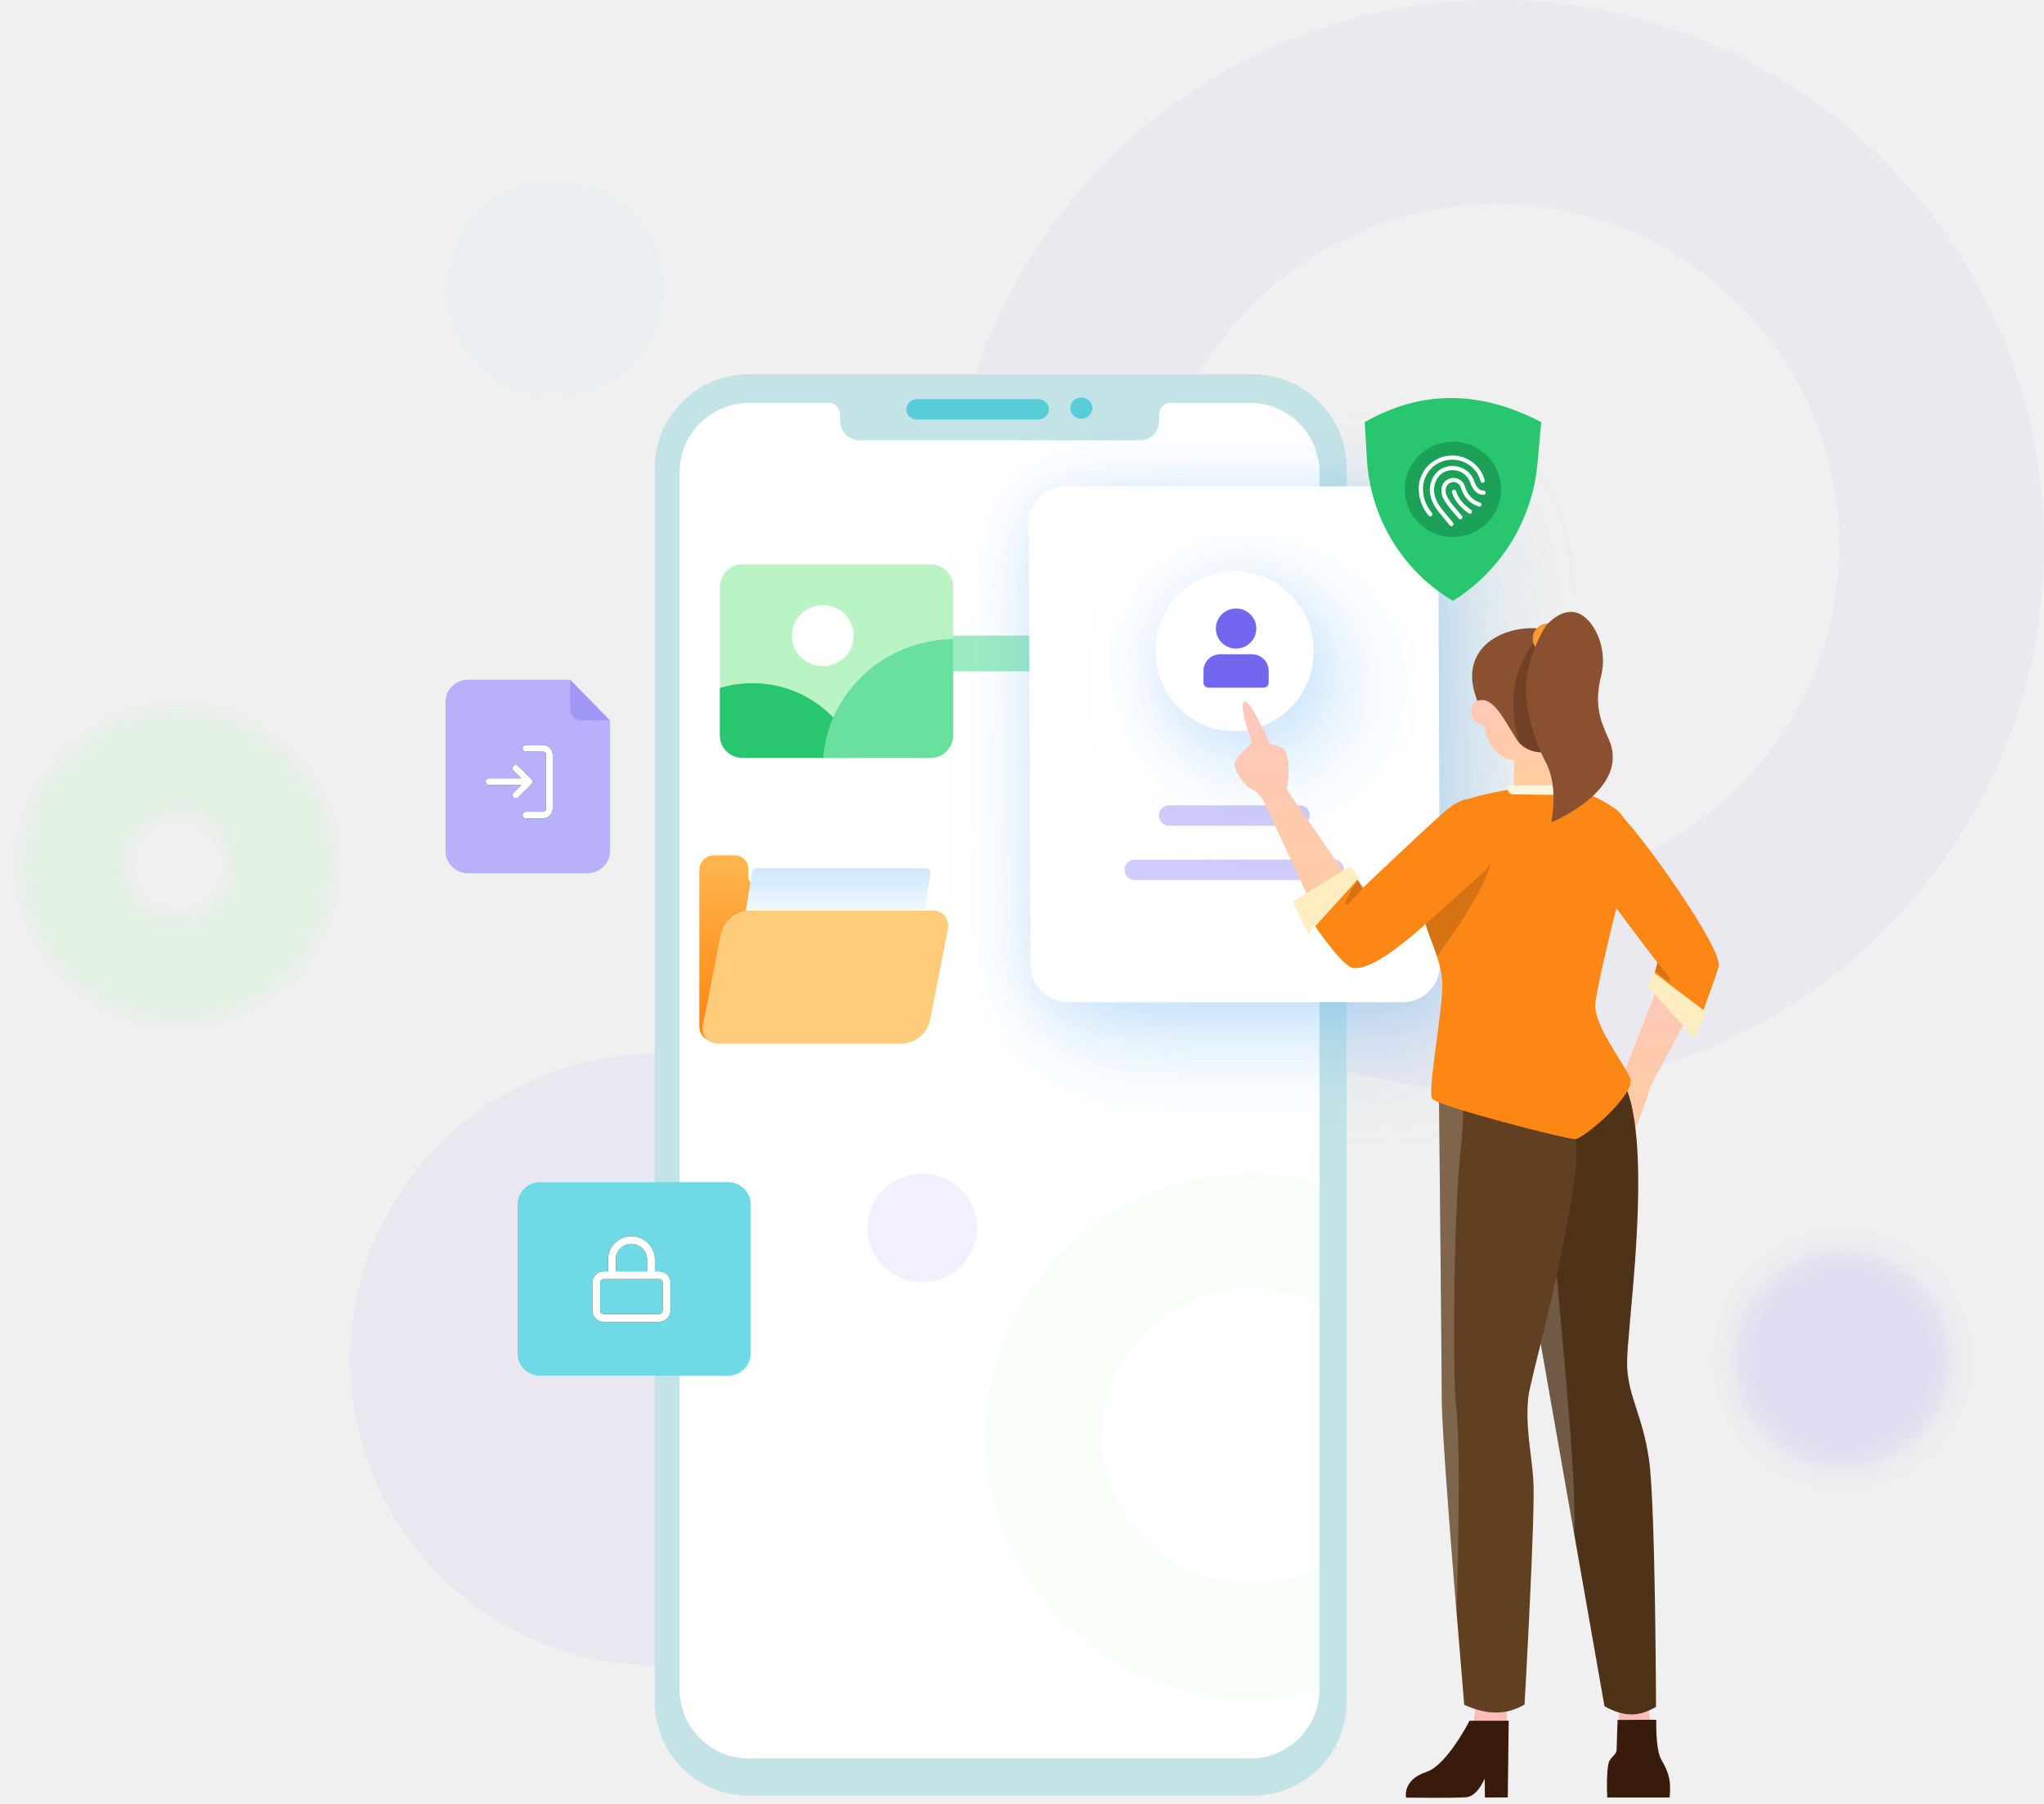
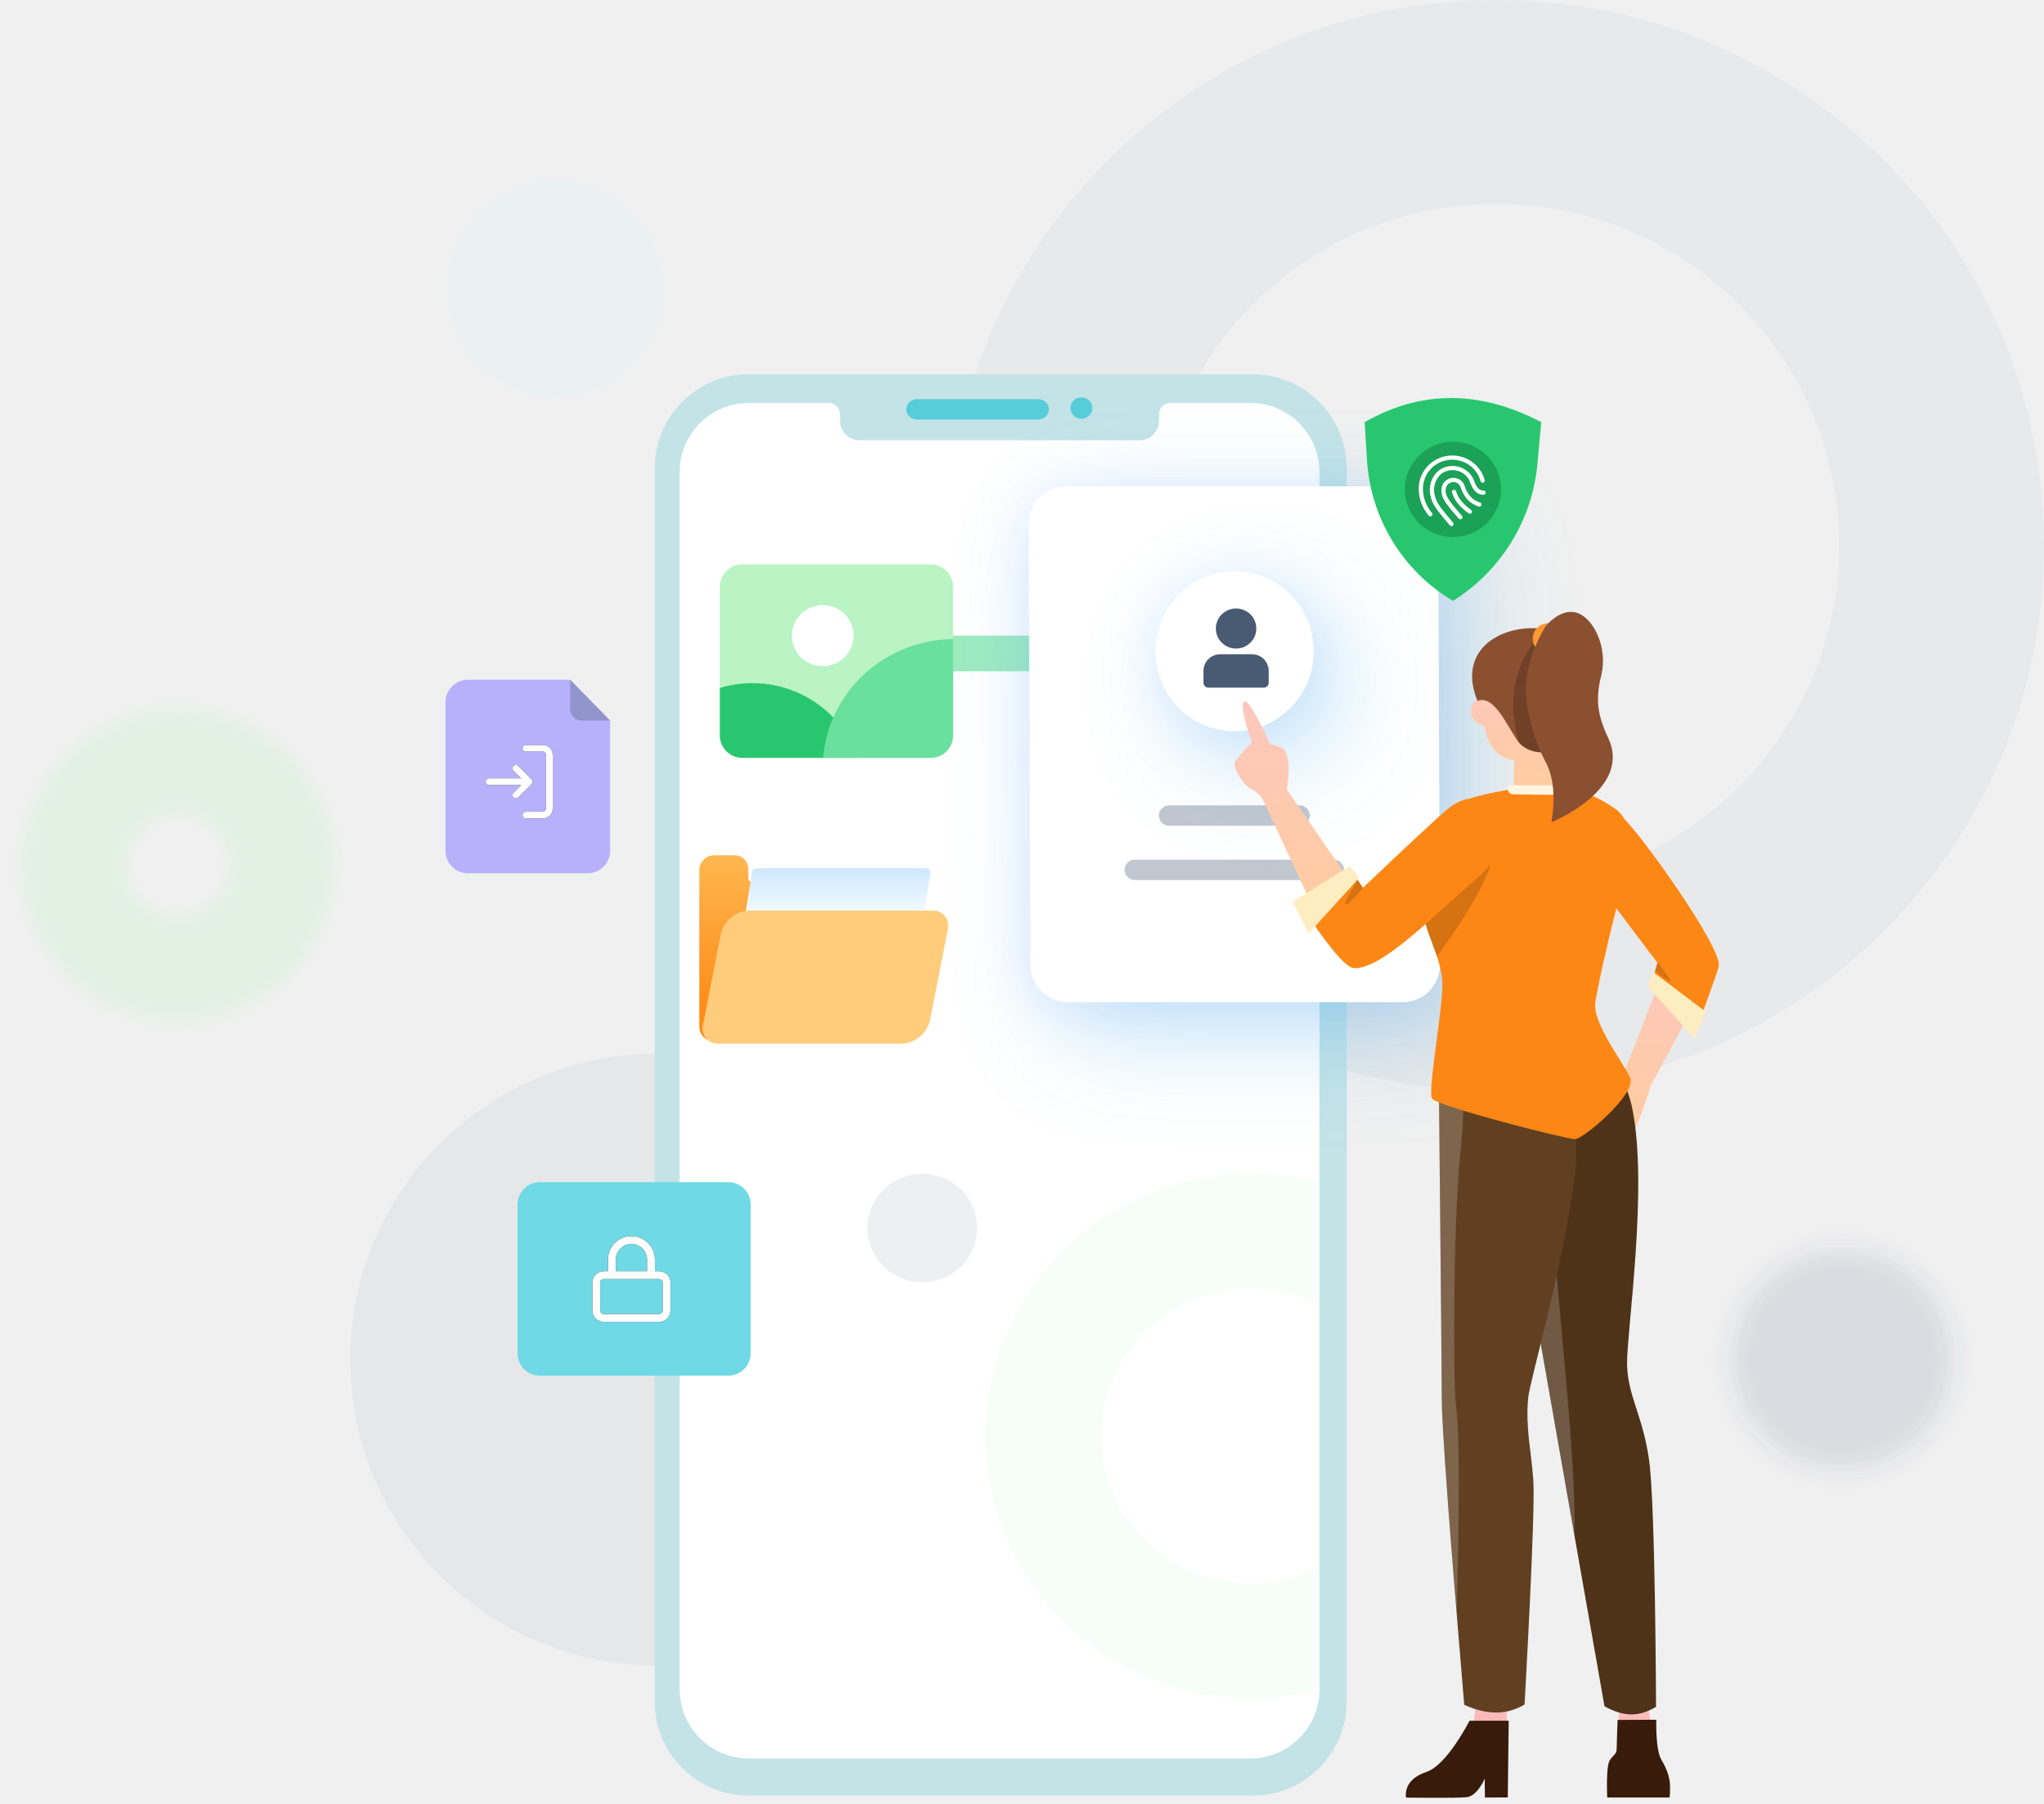
<svg xmlns="http://www.w3.org/2000/svg" xmlns:xlink="http://www.w3.org/1999/xlink" width="546px" height="482px" viewBox="0 0 546 482" version="1.1">
  <defs>
    <filter x="-7.2%" y="-7.3%" width="114.5%" height="114.5%" filterUnits="objectBoundingBox" id="filter-1">
      <feGaussianBlur stdDeviation="2" in="SourceGraphic" />
    </filter>
    <filter x="-15.4%" y="-15.5%" width="130.8%" height="131.0%" filterUnits="objectBoundingBox" id="filter-2">
      <feGaussianBlur stdDeviation="3" in="SourceGraphic" />
    </filter>
    <path d="M18.522,0 L39.813,0 C41.436,5.90080916e-16 42.764,1.29 42.811,2.912 L42.872,4.988 C42.953,7.767 45.229,9.977 48.008,9.977 L122.898,9.977 C125.677,9.977 127.953,7.767 128.034,4.988 L128.094,2.912 C128.142,1.29 129.47,7.42186714e-16 131.093,0 L152.384,0 C162.613,-1.87911363e-15 170.906,8.293 170.906,18.522 L170.906,343.682 C170.906,353.912 162.613,362.204 152.384,362.204 L18.522,362.204 C8.293,362.204 8.35816978e-15,353.912 0,343.682 L0,18.522 C-4.8054561e-15,8.293 8.293,-8.77902741e-15 18.522,0 Z" id="path-3" />
    <linearGradient x1="50%" y1="81.177%" x2="50%" y2="-34.513%" id="linearGradient-5">
      <stop stop-color="#FF8C19" offset="0%" />
      <stop stop-color="#FFC967" offset="100%" />
    </linearGradient>
    <linearGradient x1="62.11%" y1="31.381%" x2="62.11%" y2="-27.478%" id="linearGradient-6">
      <stop stop-color="#F8FDFF" offset="0%" />
      <stop stop-color="#AAD4FF" offset="100%" />
    </linearGradient>
    <path d="M19.69,3.569 L19.69,17.846 C19.69,19.362 18.527,20.522 17.005,20.522 L12.53,20.522 C11.993,20.522 11.635,20.165 11.635,19.63 C11.635,19.095 11.993,18.738 12.53,18.738 L17.005,18.738 C17.542,18.738 17.9,18.381 17.9,17.846 L17.9,3.569 C17.9,3.034 17.542,2.677 17.005,2.677 L12.53,2.677 C11.993,2.677 11.635,2.32 11.635,1.785 C11.635,1.249 11.993,0.892 12.53,0.892 L17.005,0.892 C18.527,0.892 19.69,2.052 19.69,3.569 Z M14.231,11.064 C14.32,10.886 14.32,10.618 14.231,10.35 C14.141,10.261 14.141,10.172 14.052,10.083 L10.472,6.514 C10.114,6.157 9.577,6.157 9.219,6.514 C8.861,6.871 8.861,7.406 9.219,7.763 L11.277,9.815 L2.685,9.815 C2.148,9.815 1.79,10.172 1.79,10.707 C1.79,11.243 2.148,11.6 2.685,11.6 L11.277,11.6 L9.219,13.652 C8.861,14.009 8.861,14.544 9.219,14.901 C9.398,15.079 9.666,15.169 9.845,15.169 C10.024,15.169 10.293,15.079 10.472,14.901 L14.052,11.332 C14.141,11.243 14.231,11.153 14.231,11.064 Z" id="path-7" />
    <path d="M19.839,10.41 L18.795,10.41 L18.795,7.287 C18.795,3.852 15.976,1.041 12.53,1.041 C9.084,1.041 6.265,3.852 6.265,7.287 L6.265,10.41 L5.221,10.41 C3.446,10.41 2.088,11.763 2.088,13.533 L2.088,20.82 C2.088,22.589 3.446,23.943 5.221,23.943 L19.839,23.943 C21.615,23.943 22.972,22.589 22.972,20.82 L22.972,13.533 C22.972,11.763 21.615,10.41 19.839,10.41 Z M8.353,7.287 C8.353,4.997 10.233,3.123 12.53,3.123 C14.827,3.123 16.707,4.997 16.707,7.287 L16.707,10.41 L8.353,10.41 L8.353,7.287 Z M20.884,20.82 C20.884,21.444 20.466,21.861 19.839,21.861 L5.221,21.861 C4.594,21.861 4.177,21.444 4.177,20.82 L4.177,13.533 C4.177,12.908 4.594,12.492 5.221,12.492 L19.839,12.492 C20.466,12.492 20.884,12.908 20.884,13.533 L20.884,20.82 Z" id="path-9" />
    <path d="M6,0 L56.3,0 C59.614,-1.4968968e-15 62.3,2.686 62.3,6 L62.3,45.698 C62.3,49.011 59.614,51.698 56.3,51.698 L6,51.698 C2.686,51.698 -4.82366169e-16,49.011 0,45.698 L0,6 C-1.29399067e-15,2.686 2.686,-2.79460044e-16 6,0 Z" id="path-11" />
    <path d="M10.04,1.03111251e-13 L99.431,1.03111251e-13 C104.938,1.03875937e-13 109.409,4.453 109.431,9.96 L109.901,127.821 C109.923,133.343 105.464,137.838 99.941,137.86 C99.928,137.86 99.914,137.86 99.901,137.86 L10.51,137.86 C5.003,137.86 0.532,133.407 0.51,127.9 L0.04,10.04 C0.018,4.517 4.477,0.022 10,7.94958278e-05 C10.013,2.6498662e-05 10.027,9.95609792e-14 10.04,1.03111251e-13 Z" id="path-13" />
    <filter x="-35.0%" y="-27.2%" width="184.5%" height="167.5%" filterUnits="objectBoundingBox" id="filter-14">
      <feOffset dx="8" dy="9" in="SourceAlpha" result="shadowOffsetOuter1" />
      <feGaussianBlur stdDeviation="14" in="shadowOffsetOuter1" result="shadowBlurOuter1" />
      <feColorMatrix values="0 0 0 0 0.076   0 0 0 0 0.583   0 0 0 0 0.879  0 0 0 0.229 0" type="matrix" in="shadowBlurOuter1" result="shadowMatrixOuter1" />
      <feOffset dx="0" dy="2" in="SourceAlpha" result="shadowOffsetOuter2" />
      <feGaussianBlur stdDeviation="7.5" in="shadowOffsetOuter2" result="shadowBlurOuter2" />
      <feColorMatrix values="0 0 0 0 0.504   0 0 0 0 0.7   0 0 0 0 1  0 0 0 0.234 0" type="matrix" in="shadowBlurOuter2" result="shadowMatrixOuter2" />
      <feMerge>
        <feMergeNode in="shadowMatrixOuter1" />
        <feMergeNode in="shadowMatrixOuter2" />
      </feMerge>
    </filter>
    <ellipse id="path-15" cx="21.141" cy="21.394" rx="21.141" ry="21.394" />
    <filter x="-91.1%" y="-87.6%" width="320.0%" height="317.4%" filterUnits="objectBoundingBox" id="filter-16">
      <feOffset dx="8" dy="9" in="SourceAlpha" result="shadowOffsetOuter1" />
      <feGaussianBlur stdDeviation="14" in="shadowOffsetOuter1" result="shadowBlurOuter1" />
      <feColorMatrix values="0 0 0 0 0.076   0 0 0 0 0.583   0 0 0 0 0.879  0 0 0 0.229 0" type="matrix" in="shadowBlurOuter1" result="shadowMatrixOuter1" />
      <feOffset dx="0" dy="2" in="SourceAlpha" result="shadowOffsetOuter2" />
      <feGaussianBlur stdDeviation="7.5" in="shadowOffsetOuter2" result="shadowBlurOuter2" />
      <feColorMatrix values="0 0 0 0 0.504   0 0 0 0 0.7   0 0 0 0 1  0 0 0 0.234 0" type="matrix" in="shadowBlurOuter2" result="shadowMatrixOuter2" />
      <feMerge>
        <feMergeNode in="shadowMatrixOuter1" />
        <feMergeNode in="shadowMatrixOuter2" />
      </feMerge>
    </filter>
    <linearGradient x1="47.237%" y1="-28.186%" x2="50%" y2="91.05%" id="linearGradient-17">
      <stop stop-color="#FDC6C6" offset="0%" />
      <stop stop-color="#FFCCA1" offset="100%" />
    </linearGradient>
    <linearGradient x1="45.73%" y1="-28.186%" x2="50%" y2="91.05%" id="linearGradient-18">
      <stop stop-color="#FDC6C6" offset="0%" />
      <stop stop-color="#FAB2B2" offset="100%" />
    </linearGradient>
    <linearGradient x1="44.539%" y1="-28.186%" x2="50%" y2="91.05%" id="linearGradient-19">
      <stop stop-color="#FDC6C6" offset="0%" />
      <stop stop-color="#FAB2B2" offset="100%" />
    </linearGradient>
    <linearGradient x1="44.055%" y1="-28.186%" x2="50%" y2="91.05%" id="linearGradient-20">
      <stop stop-color="#FDC6C6" offset="0%" />
      <stop stop-color="#FFCCA1" offset="100%" />
    </linearGradient>
    <linearGradient x1="47.831%" y1="-28.186%" x2="50%" y2="91.05%" id="linearGradient-21">
      <stop stop-color="#FDC6C6" offset="0%" />
      <stop stop-color="#FFCCA1" offset="100%" />
    </linearGradient>
  </defs>
  <g id="📝-Pages-New" stroke="none" stroke-width="1" fill="none" fill-rule="evenodd">
    <g id="Not-Authorized" transform="translate(-444, -309)">
      <g id="Illustration" transform="translate(450, 309)">
        <g id="Shape">
-           <path d="M393.598,0 C474.454,0 540,65.259 540,145.76 C540,226.261 474.454,291.52 393.598,291.52 C312.742,291.52 247.196,226.261 247.196,145.76 C247.196,65.259 312.742,0 393.598,0 Z M393.598,54.49 C342.969,54.49 301.926,95.353 301.926,145.76 C301.926,196.167 342.969,237.031 393.598,237.031 C444.227,237.031 485.27,196.167 485.27,145.76 C485.27,95.353 444.227,54.49 393.598,54.49 Z" id="Oval" fill="#7367F0" fill-rule="nonzero" opacity="0.053" />
+           <path d="M393.598,0 C474.454,0 540,65.259 540,145.76 C540,226.261 474.454,291.52 393.598,291.52 C312.742,291.52 247.196,226.261 247.196,145.76 C247.196,65.259 312.742,0 393.598,0 Z M393.598,54.49 C342.969,54.49 301.926,95.353 301.926,145.76 C301.926,196.167 342.969,237.031 393.598,237.031 C444.227,237.031 485.27,196.167 485.27,145.76 C485.27,95.353 444.227,54.49 393.598,54.49 Z" id="Oval" fill="#495B73" fill-rule="nonzero" opacity="0.053" />
          <path d="M41.503,189.806 C64.425,189.806 83.007,208.306 83.007,231.128 C83.007,253.949 64.425,272.449 41.503,272.449 C18.582,272.449 0,253.949 0,231.128 C0,208.306 18.582,189.806 41.503,189.806 Z M41.503,217.051 C33.695,217.051 27.365,223.353 27.365,231.128 C27.365,238.902 33.695,245.204 41.503,245.204 C49.312,245.204 55.642,238.902 55.642,231.128 C55.642,223.353 49.312,217.051 41.503,217.051 Z" id="Oval" fill="#8BF78F" fill-rule="nonzero" opacity="0.141" filter="url(#filter-1)" />
-           <ellipse id="Oval" fill-opacity="0.061" fill="#7367F0" cx="169.662" cy="363.265" rx="82.095" ry="81.735" />
+           <ellipse id="Oval" fill-opacity="0.061" fill="#495B73" cx="169.662" cy="363.265" rx="82.095" ry="81.735" />
          <ellipse id="Oval" fill="#CEF5FF" opacity="0.141" cx="142.297" cy="77.194" rx="29.189" ry="29.061" />
-           <ellipse id="Oval" fill-opacity="0.136" fill="#7367F0" filter="url(#filter-2)" cx="486.182" cy="363.265" rx="29.189" ry="29.061" />
+           <ellipse id="Oval" fill-opacity="0.136" fill="#495B73" filter="url(#filter-2)" cx="486.182" cy="363.265" rx="29.189" ry="29.061" />
        </g>
        <g id="File-Organizer" transform="translate(113, 100)">
          <g id="Phone3" transform="translate(55.88661, 0)">
            <path d="M25.137,0 L159.708,0 C173.591,-2.55022564e-15 184.845,11.254 184.845,25.137 L184.845,354.641 C184.845,368.523 173.591,379.778 159.708,379.778 L25.137,379.778 C11.254,379.778 2.9341734e-15,368.523 -2.60392312e-14,354.641 L-2.60392312e-14,25.137 C-3.4844809e-14,11.254 11.254,2.55022564e-15 25.137,0 Z" id="Rectangle" fill="#C4E3E7" />
            <g id="Group-48" transform="translate(6.66654, 7.653065)">
              <mask id="mask-4" fill="white">
                <use xlink:href="#path-3" />
              </mask>
              <use id="Rectangle" fill="#FFFFFF" xlink:href="#path-3" />
-               <ellipse id="Oval" fill="#7367F0" opacity="0.099" mask="url(#mask-4)" cx="64.795" cy="220.451" rx="14.659" ry="14.512" />
+               <ellipse id="Oval" fill="#495B73" opacity="0.099" mask="url(#mask-4)" cx="64.795" cy="220.451" rx="14.659" ry="14.512" />
              <path d="M152.519,205.94 C191.606,205.94 223.293,237.309 223.293,276.004 C223.293,314.699 191.606,346.068 152.519,346.068 C113.431,346.068 81.744,314.699 81.744,276.004 C81.744,237.309 113.431,205.94 152.519,205.94 Z M152.519,236.55 C130.508,236.55 112.665,254.214 112.665,276.004 C112.665,297.793 130.508,315.457 152.519,315.457 C174.529,315.457 192.372,297.793 192.372,276.004 C192.372,254.214 174.529,236.55 152.519,236.55 Z" id="Oval" fill="#C8F5D0" opacity="0.141" mask="url(#mask-4)" />
              <path d="M25.58,62.184 L146.612,62.184 C149.242,62.184 151.373,64.316 151.373,66.946 C151.373,69.575 149.242,71.707 146.612,71.707 L25.58,71.707 C22.951,71.707 20.819,69.575 20.819,66.946 C20.819,64.316 22.951,62.184 25.58,62.184 Z" id="Rectangle" fill-opacity="0.642" fill="#68DE9E" mask="url(#mask-4)" />
            </g>
            <path d="M102.442,6.649 C104.023,6.649 105.305,7.867 105.305,9.37 C105.305,10.839 104.079,12.036 102.547,12.089 L102.442,12.091 L70.068,12.091 C68.487,12.091 67.205,10.872 67.205,9.37 C67.205,7.9 68.43,6.703 69.963,6.651 L70.068,6.649 L102.442,6.649 Z" id="Path" fill="#56CDD9" fill-rule="nonzero" />
            <path d="M114.044,6.195 C115.625,6.195 116.907,7.464 116.907,9.03 C116.907,10.56 115.682,11.807 114.149,11.862 L114.044,11.864 L113.894,11.864 C112.313,11.864 111.031,10.595 111.031,9.03 C111.031,7.499 112.256,6.252 113.789,6.197 L113.894,6.195 L114.044,6.195 Z" id="Path" fill="#56CDD9" fill-rule="nonzero" />
          </g>
          <g id="Group-37" transform="translate(67.79688, 127.8836)">
            <path d="M4,0.64 L9.445,0.64 C11.462,0.64 13.097,2.275 13.097,4.292 L13.097,6.725 C13.097,7.398 13.643,7.944 14.316,7.944 L55.484,7.944 C57.693,7.944 59.484,9.735 59.484,11.944 L59.484,46.403 C59.484,48.613 57.693,50.403 55.484,50.403 L4,50.403 C1.791,50.403 6.42046992e-16,48.613 0,46.403 L0,4.64 C-2.705415e-16,2.431 1.791,0.64 4,0.64 Z" id="Rectangle" fill="url(#linearGradient-5)" />
            <path d="M15.3,4.096 L60.53,4.096 C61.203,4.096 61.749,4.642 61.749,5.315 C61.749,5.38 61.744,5.445 61.734,5.509 L54.944,47.65 C54.848,48.241 54.338,48.676 53.74,48.676 L8.51,48.676 C7.837,48.676 7.291,48.13 7.291,47.456 C7.291,47.391 7.296,47.326 7.307,47.262 L14.097,5.121 C14.192,4.53 14.702,4.096 15.3,4.096 Z" id="Rectangle" fill="url(#linearGradient-6)" />
            <path d="M66.445,20.188 L61.669,44.507 C60.932,48.259 57.642,50.965 53.819,50.965 L4.862,50.965 C2.653,50.965 0.862,49.174 0.862,46.965 C0.862,46.706 0.887,46.448 0.937,46.194 L5.713,21.875 C6.45,18.123 9.739,15.417 13.563,15.417 L62.52,15.417 C64.729,15.417 66.52,17.208 66.52,19.417 C66.52,19.676 66.495,19.934 66.445,20.188 Z" id="Rectangle" fill="#FFCC7B" />
          </g>
          <g id="Group-28" transform="translate(0, 81.62785)">
            <path d="M6,0 L33.316,0 L33.316,0 L43.976,10.884 L43.976,45.698 C43.976,49.011 41.29,51.698 37.976,51.698 L6,51.698 C2.686,51.698 4.05812251e-16,49.011 0,45.698 L0,6 C-4.05812251e-16,2.686 2.686,6.08718376e-16 6,0 Z" id="Rectangle" fill="#B7B1FB" />
            <g id="Icon" transform="translate(8.950131, 16.52257)">
              <mask id="mask-8" fill="white">
                <use xlink:href="#path-7" />
              </mask>
              <use id="Mask" fill="#000000" fill-rule="nonzero" xlink:href="#path-7" />
              <g id="Group" mask="url(#mask-8)" fill="#FFFFFF">
                <g id="Icon-Color">
                  <rect id="🎨-Icon-Color" x="0" y="0" width="21.48" height="21.415" />
                </g>
              </g>
            </g>
-             <path d="M43.976,10.884 L36.316,10.884 C34.659,10.884 33.316,9.541 33.316,7.884 L33.316,0 L33.316,0 L43.976,10.884 Z" id="Path" fill="#7367F0" fill-rule="nonzero" opacity="0.34" />
+             <path d="M43.976,10.884 L36.316,10.884 C34.659,10.884 33.316,9.541 33.316,7.884 L33.316,0 L33.316,0 L43.976,10.884 Z" id="Path" fill="#495B73" fill-rule="nonzero" opacity="0.34" />
          </g>
          <g id="Group" transform="translate(19.23965, 215.8603)">
            <path d="M6,0 L56.3,0 C59.614,-4.44006117e-15 62.3,2.686 62.3,6 L62.3,45.698 C62.3,49.011 59.614,51.698 56.3,51.698 L6,51.698 C2.686,51.698 1.29399067e-15,49.011 0,45.698 L0,6 C4.82366169e-16,2.686 2.686,-2.79460044e-16 6,0 Z" id="Rectangle" fill="#6FD9E6" />
            <g transform="translate(17.90026, 13.38415)" id="Icon">
              <mask id="mask-10" fill="white">
                <use xlink:href="#path-9" />
              </mask>
              <use id="Mask" fill="#000000" fill-rule="nonzero" xlink:href="#path-9" />
              <g id="Group" mask="url(#mask-10)" fill="#FFFFFF">
                <g id="Icon-Color">
                  <rect id="🎨-Icon-Color" x="0" y="0" width="25.06" height="24.984" />
                </g>
              </g>
            </g>
          </g>
          <g id="Group-34" transform="translate(73.29392, 50.79066)">
            <mask id="mask-12" fill="white">
              <use xlink:href="#path-11" />
            </mask>
            <use id="Rectangle" fill="#BAF3C4" fill-rule="nonzero" xlink:href="#path-11" />
            <ellipse id="Oval" fill="#FFFFFF" mask="url(#mask-12)" cx="27.485" cy="19.046" rx="8.246" ry="8.163" />
            <ellipse id="Oval" fill="#28C76F" mask="url(#mask-12)" cx="8.704" cy="61.221" rx="29.776" ry="29.477" />
            <ellipse id="Oval" fill="#69E09E" mask="url(#mask-12)" cx="62.758" cy="54.419" rx="35.273" ry="34.465" />
          </g>
          <g id="Group-23" transform="translate(155.7496, 29.93021)">
            <g id="Rectangle">
              <use fill="black" fill-opacity="1" filter="url(#filter-14)" xlink:href="#path-13" />
              <use fill="#FFFFFF" fill-rule="evenodd" xlink:href="#path-13" />
            </g>
-             <path d="M37.536,85.256 L72.405,85.256 C73.908,85.256 75.126,86.474 75.126,87.977 C75.126,89.479 73.908,90.698 72.405,90.698 L37.536,90.698 C36.033,90.698 34.815,89.479 34.815,87.977 C34.815,86.474 36.033,85.256 37.536,85.256 Z" id="Rectangle" fill="#7367F0" fill-rule="nonzero" opacity="0.34" />
-             <path d="M28.374,99.767 L81.567,99.767 C83.07,99.767 84.288,100.986 84.288,102.488 C84.288,103.991 83.07,105.209 81.567,105.209 L28.374,105.209 C26.871,105.209 25.653,103.991 25.653,102.488 C25.653,100.986 26.871,99.767 28.374,99.767 Z" id="Rectangle" fill="#7367F0" fill-rule="nonzero" opacity="0.34" />
+             <path d="M37.536,85.256 L72.405,85.256 C73.908,85.256 75.126,86.474 75.126,87.977 C75.126,89.479 73.908,90.698 72.405,90.698 L37.536,90.698 C36.033,90.698 34.815,89.479 34.815,87.977 C34.815,86.474 36.033,85.256 37.536,85.256 Z" id="Rectangle" fill="#495B73" fill-rule="nonzero" opacity="0.34" />
+             <path d="M28.374,99.767 L81.567,99.767 C83.07,99.767 84.288,100.986 84.288,102.488 C84.288,103.991 83.07,105.209 81.567,105.209 L28.374,105.209 C26.871,105.209 25.653,103.991 25.653,102.488 C25.653,100.986 26.871,99.767 28.374,99.767 Z" id="Rectangle" fill="#495B73" fill-rule="nonzero" opacity="0.34" />
            <g id="Icon8" transform="translate(33.89844, 22.6744)">
              <g id="Oval">
                <use fill="black" fill-opacity="1" filter="url(#filter-16)" xlink:href="#path-15" />
                <use fill="#FFFFFF" fill-rule="evenodd" xlink:href="#path-15" />
              </g>
-               <g id="Group-70" transform="translate(12.82644, 9.976738)" fill="#7367F0">
+               <g id="Group-70" transform="translate(12.82644, 9.976738)" fill="#495B73">
                <path d="M12.964,12.223 C15.428,12.223 17.426,14.221 17.426,16.684 L17.426,19.834 C17.426,20.559 16.838,21.146 16.114,21.146 L1.312,21.146 C0.587,21.146 4.0466296e-12,20.559 4.04654088e-12,19.834 L4.04654088e-12,16.684 C4.04623913e-12,14.221 1.997,12.223 4.461,12.223 L12.964,12.223 Z M8.713,9.70779013e-13 C11.7,9.70779013e-13 14.121,2.397 14.121,5.354 C14.121,8.31 11.7,10.707 8.713,10.707 C5.726,10.707 3.305,8.31 3.305,5.354 C3.305,2.397 5.726,9.70779013e-13 8.713,9.70779013e-13 Z" id="Combined-Shape" />
              </g>
            </g>
          </g>
          <g id="Wom3.5" transform="translate(210.72, 63.48833)">
            <g id="RArm" transform="translate(91.27213, 52.02436)">
              <path d="M13.589,69.931 C13.589,69.931 3.859,80.464 4.535,81.413 C5.212,82.368 10.254,79.818 10.254,79.818 C10.254,79.818 4.347,90.666 5.712,91.408 C7.075,92.15 13.762,90.174 15.729,87.9 C17.696,85.627 20.351,74.517 20.351,74.517 L34.469,44.885 L22.989,41.583 L13.589,69.931 Z" id="Path" fill="url(#linearGradient-17)" transform="translate(19.48525, 66.57517) rotate(2.866471) translate(-19.48525, -66.57517) " />
              <path d="M2.966,16.229 C7.269,22.847 21.752,41.708 21.752,41.708 C21.752,41.708 21.4,42.962 20.697,45.471 L34.006,54.504 C36.527,47.61 37.897,43.678 38.116,42.708 C39.198,37.909 17.331,7.285 12.435,2.86 C4.726,-4.108 -3.609,6.115 2.966,16.229 Z" id="Path" fill="#FD8715" />
              <path d="M25.214,46.715 C25.379,46.395 24.232,44.704 21.773,41.64 L21.148,43.875 C23.693,46.088 25.048,47.034 25.214,46.715 Z" id="Path" fill-opacity="0.16" fill="#000000" />
              <polygon id="Path-70" fill="#FFEDC2" points="20.614 44.208 34.754 54.898 31.603 61.811 19.24 48.198" />
            </g>
            <g id="RLeg" transform="translate(67.4886, 111.1149)">
              <polygon id="Path" fill="url(#linearGradient-18)" points="35.472 179.674 34.686 192.922 44.754 193.181 42.862 179.674" />
              <path d="M35.718,184.893 C35.718,184.893 36,192.871 34.331,195.656 C32.652,198.442 32.143,200.601 32.069,202.267 C31.989,204.052 32.16,205.67 32.16,205.67 L48.824,205.67 C48.824,205.67 49.241,197.277 48.137,195.694 C47.034,194.111 46.31,194.084 46.31,192.685 C46.301,191.287 46.062,184.946 46.062,184.946 L35.718,184.893 Z" id="Path" fill="#391B0B" transform="translate(40.47459, 195.2817) scale(-1, 1) translate(-40.47459, -195.2817) " />
              <path d="M0,2.811 L26.118,-1.03111251e-13 L26.502,0.353 C28.363,2.109 36.453,10.263 38.777,21.409 C43.166,42.451 37.293,81.314 37.422,89.836 C37.546,98.358 41.614,103.5 43.305,115.549 C44.995,127.599 45.155,181.449 45.155,181.449 C40.673,184.078 36.729,184.266 31.385,181.291 L0,2.811 Z" id="Path" fill="#4E3319" />
              <path d="M23.33,135.481 L6.9980434e-14,2.811 L14.522,1.248 C15.169,47.337 24.199,109.638 23.33,135.481 Z" id="Path" fill-opacity="0.192" fill="#FFFFFF" />
            </g>
            <g id="LLeg" transform="translate(45.20709, 114.7656)">
              <path d="M27.631,174.631 L19.046,174.768 C19.422,180.65 18.51,184.587 16.309,186.579 L16.128,186.736 C12.143,190.043 27.519,188.849 27.519,188.849 L27.631,174.631 Z" id="Path" fill="url(#linearGradient-19)" />
              <path d="M0.602,181.508 L0.849,202.012 L6.962,202.017 L7.015,196.964 C7.015,196.964 8.944,201.675 11.891,201.947 C14.847,202.219 28.018,202.052 28.018,202.052 C28.018,202.052 29.113,197.322 22.556,195.174 C17.103,193.389 11.073,181.508 11.073,181.508 L0.602,181.508 Z" id="Path" fill="#391B0B" transform="translate(14.34422, 191.8053) scale(-1, 1) translate(-14.34422, -191.8053) " />
              <path d="M9.326,0.984 L38.654,0 L38.873,0.402 C40.296,3.074 48.094,18.718 45.686,36.501 C42.306,61.461 33.715,90.723 33.294,95.193 C32.544,103.163 34.044,108.933 34.659,117.165 C35.274,125.397 32.314,177.168 32.314,177.168 C27.962,179.76 22.783,180.268 16.199,177.246 C12.237,130.366 10.241,103.216 10.212,95.796 C10.168,84.668 9.326,0.984 9.326,0.984 Z" id="Path" fill="#604021" />
              <path d="M15.361,27.982 L15.166,29.831 C13.212,49.332 13.226,90.745 13.983,97.132 L14.087,97.955 C14.927,105.162 14.954,123.459 14.169,152.847 L13.147,140.166 C11.211,115.764 10.232,100.975 10.212,95.796 L10.176,90.437 C10.008,68.768 9.326,0.984 9.326,0.984 L15.511,0.777 C16.172,11.477 16.122,20.545 15.361,27.982 Z" id="Path" fill-opacity="0.192" fill="#FFFFFF" />
            </g>
            <g id="Head" transform="translate(63.09571, 3.054825)">
              <path d="M2.621,20.265 C-0.988,20.656 -0.732,26.936 3.661,27.264 C4.558,33.319 7.761,36.203 11.664,36.537 L11.448,45.695 L28.716,45.685 C28.716,45.685 23.853,39.215 24.095,30.359 C24.338,21.502 23.933,13.182 23.933,13.182 L1.567,13.579 L2.621,20.265 Z" id="Path" fill="url(#linearGradient-20)" />
              <path d="M29.105,20.735 C24.902,19.09 21.797,26.174 18.581,31.098 C15.365,36.022 7.033,35.186 5.885,31.098 C1.538,22.146 -2.209,9.976 2.864,8.977 C3.578,-3.962 37.786,-0.907 29.105,20.735 Z" id="Path" fill="#8B5030" transform="translate(15.47015, 17.88746) scale(-1, 1) translate(-15.47015, -17.88746) " />
              <path d="M25.564,4.08 C27.029,5.312 27.964,6.948 28.076,8.977 C33.149,9.976 29.403,22.146 25.055,31.098 C23.987,34.899 16.707,35.889 13.106,32.049 C9.822,22.309 11.225,11.419 17.865,4.081 L17.865,4.081 Z" id="Combined-Shape" fill-opacity="0.199" fill="#000000" />
              <ellipse id="Oval" fill="#FB9934" cx="20.734" cy="4.081" rx="4.123" ry="4.081" />
            </g>
            <g id="Body" transform="translate(50.52598, 45.84286)">
              <path d="M44.73,4.681 C48.583,10.283 55.003,29.298 55.367,33.575 C55.778,38.51 50.434,46.37 50.346,53.513 C50.268,60.657 54.332,82.167 53.111,84.177 C51.899,86.186 17.166,95.082 14.9,95.035 C12.643,94.986 -1.603,82.878 0.184,78.694 C1.982,74.51 10.324,64.112 9.474,58.41 C8.634,52.71 3.755,31.668 1.333,24.507 C-1.08,17.345 -0.276,9.826 4.228,6.744 C6.456,5.22 12.402,0.888 22.991,0.907 C33.58,0.927 44.431,4.246 44.73,4.681 Z" id="Path" fill="#FD8715" transform="translate(27.69486, 47.97133) scale(-1, 1) translate(-27.69486, -47.97133) " />
              <path d="M22.616,0.498 C22.319,2.104 22.82,2.907 24.121,2.907 C26.072,2.907 39.156,3.334 40.928,2.572 C42.11,2.064 42.523,1.373 42.169,0.498 L22.616,0.498 Z" id="Path-68" fill="#FFF6E1" />
              <path d="M5.068,16.798 L5.187,16.738 C12.321,13.213 16.607,13.057 18.044,16.271 C19.9,20.426 15.085,30.411 3.597,46.224 C2.019,41.428 -0.25,36.855 0.022,33.575 C0.233,31.1 2.472,23.689 5.068,16.798 Z" id="Path" fill-opacity="0.16" fill="#000000" />
            </g>
            <g id="LArm" transform="translate(0, 23.91528)">
              <path d="M8.001,27.046 C8.001,27.046 6.716,24.284 4.695,23.537 C2.676,22.789 -0.414,17.839 0.064,16.402 C0.541,14.965 4.72,10.978 4.72,10.978 C4.72,10.978 1.026,1.163 2.662,0.055 C4.108,-0.924 9.579,11.439 9.579,11.439 C9.579,11.439 12.795,11.919 13.537,13.183 C15.408,16.37 13.994,23.537 13.994,23.537 L32.982,51.005 L24.27,62.064 L8.001,27.046 Z" id="Path" fill="url(#linearGradient-21)" />
              <path d="M56.473,29.176 C50.051,34.824 34.344,49.807 34.344,49.807 C34.344,49.807 33.566,48.627 32.01,46.267 L20.263,58.175 C26.171,66.85 30.086,71.217 32.01,71.278 C39.528,71.514 53,57.462 65.664,46.489 C77.02,36.65 68.444,18.648 56.473,29.176 Z" id="Path" fill="#FD8715" />
              <path d="M34.391,49.825 C31.453,53.188 29.863,54.686 29.621,54.32 C29.378,53.953 30.486,51.725 32.944,47.637 L34.391,49.825 Z" id="Path" fill-opacity="0.16" fill="#000000" />
              <polygon id="Path-69" fill="#FFEDC2" points="33.416 47.069 19.792 62.064 15.595 53.507 30.824 44.046" />
            </g>
            <path d="M95.828,3.888 C95.828,3.888 91.97,-1.087 87.515,0.218 C83.06,1.523 79.031,9.524 80.944,17.044 C82.848,24.565 81.278,28.855 78.968,33.924 C72.764,47.559 94.244,56.216 94.244,56.216 C93.127,49.48 93.655,44.079 95.828,40.012 C99.185,33.729 101.092,25.671 101.092,20.741 C101.092,12.167 95.828,3.888 95.828,3.888 Z" id="Path" fill="#8B5030" transform="translate(89.46754, 28.10802) scale(-1, 1) translate(-89.46754, -28.10802) " />
          </g>
          <g id="Group-39" transform="translate(245.5346, 6.348833)">
            <path d="M0,6.445 C15.521,-2.409 31.255,-1.884 47.165,6.445 L46.161,17.509 C44.792,32.598 36.436,46.176 23.582,54.198 L23.582,54.198 L23.582,54.198 C10.171,46.232 1.573,32.144 0.62,16.575 L0,6.445 L0,6.445 Z" id="Rectangle" fill="#28C76F" />
            <ellipse id="Oval" fill="#1CA258" cx="23.582" cy="24.407" rx="12.863" ry="12.734" />
            <g id="Group-40" transform="translate(13.93501, 14.85627)" fill="#FFFFFF">
              <path d="M9.464,0.504 C13.555,0.504 17.096,3.234 18.124,7.083 C18.203,7.381 18.024,7.686 17.723,7.764 C17.423,7.843 17.115,7.666 17.035,7.368 C16.138,4.005 13.041,1.618 9.464,1.618 C5.139,1.618 1.635,5.076 1.635,9.34 C1.635,11.747 2.432,13.91 4.036,15.851 C4.233,16.089 4.198,16.44 3.957,16.635 C3.717,16.83 3.362,16.795 3.165,16.557 C1.398,14.419 0.509,12.007 0.509,9.34 C0.509,4.46 4.519,0.504 9.464,0.504 Z" id="Path" />
              <path d="M9.941,2.895 C13.305,2.905 16.045,5.51 16.155,8.798 L16.159,8.985 C16.165,10.823 16.685,11.833 17.683,12.163 C17.978,12.26 18.139,12.576 18.043,12.868 C17.947,13.16 17.629,13.318 17.334,13.221 C15.847,12.729 15.093,11.347 15.038,9.206 L15.035,8.981 C15.026,6.227 12.756,4.019 9.944,4.01 C7.413,4.002 5.261,6.315 4.965,8.905 C4.907,9.409 4.894,9.875 4.923,10.338 L4.954,10.741 C5.079,12.02 5.45,13.076 7.201,17.626 C7.312,17.915 7.167,18.236 6.877,18.344 C6.587,18.453 6.262,18.307 6.151,18.018 L5.216,15.568 C4.1,12.604 3.895,11.798 3.807,10.493 L3.801,10.401 C3.767,9.871 3.783,9.34 3.848,8.773 C4.204,5.661 6.786,2.885 9.941,2.895 Z" id="Path" transform="translate(10.92731, 10.63736) rotate(-19) translate(-10.92731, -10.63736) " />
              <path d="M10.542,5.948 C12.285,5.954 13.724,7.378 13.675,9.098 C13.603,11.576 14.412,13.409 16.106,14.66 C16.356,14.844 16.409,15.194 16.224,15.44 C16.04,15.687 15.688,15.737 15.438,15.553 C13.434,14.073 12.469,11.887 12.551,9.059 C12.582,7.978 11.662,7.067 10.546,7.064 C9.357,7.06 8.48,7.895 8.291,9.386 C8.195,10.143 8.447,11.307 9.009,12.904 L9.105,13.174 C9.185,13.395 9.27,13.623 9.364,13.867 L10.384,16.459 C10.494,16.747 10.348,17.068 10.058,17.176 C9.767,17.283 9.443,17.136 9.333,16.848 L8.515,14.778 L8.312,14.256 C8.217,14.006 8.129,13.773 8.047,13.545 L7.852,12.991 C7.302,11.375 7.058,10.167 7.176,9.24 C7.433,7.212 8.766,5.943 10.542,5.948 Z" id="Path" transform="translate(11.74056, 11.57967) rotate(-19) translate(-11.74056, -11.57967) " />
              <path d="M9.775,9.68 C10.073,9.59 10.387,9.755 10.478,10.049 C11.085,12.01 12.273,13.401 14.507,15.061 C14.756,15.246 14.806,15.595 14.619,15.841 C14.433,16.087 14.08,16.137 13.831,15.952 C11.424,14.163 10.091,12.603 9.402,10.376 C9.311,10.082 9.478,9.77 9.775,9.68 Z" id="Path" />
            </g>
          </g>
        </g>
      </g>
    </g>
  </g>
</svg>
